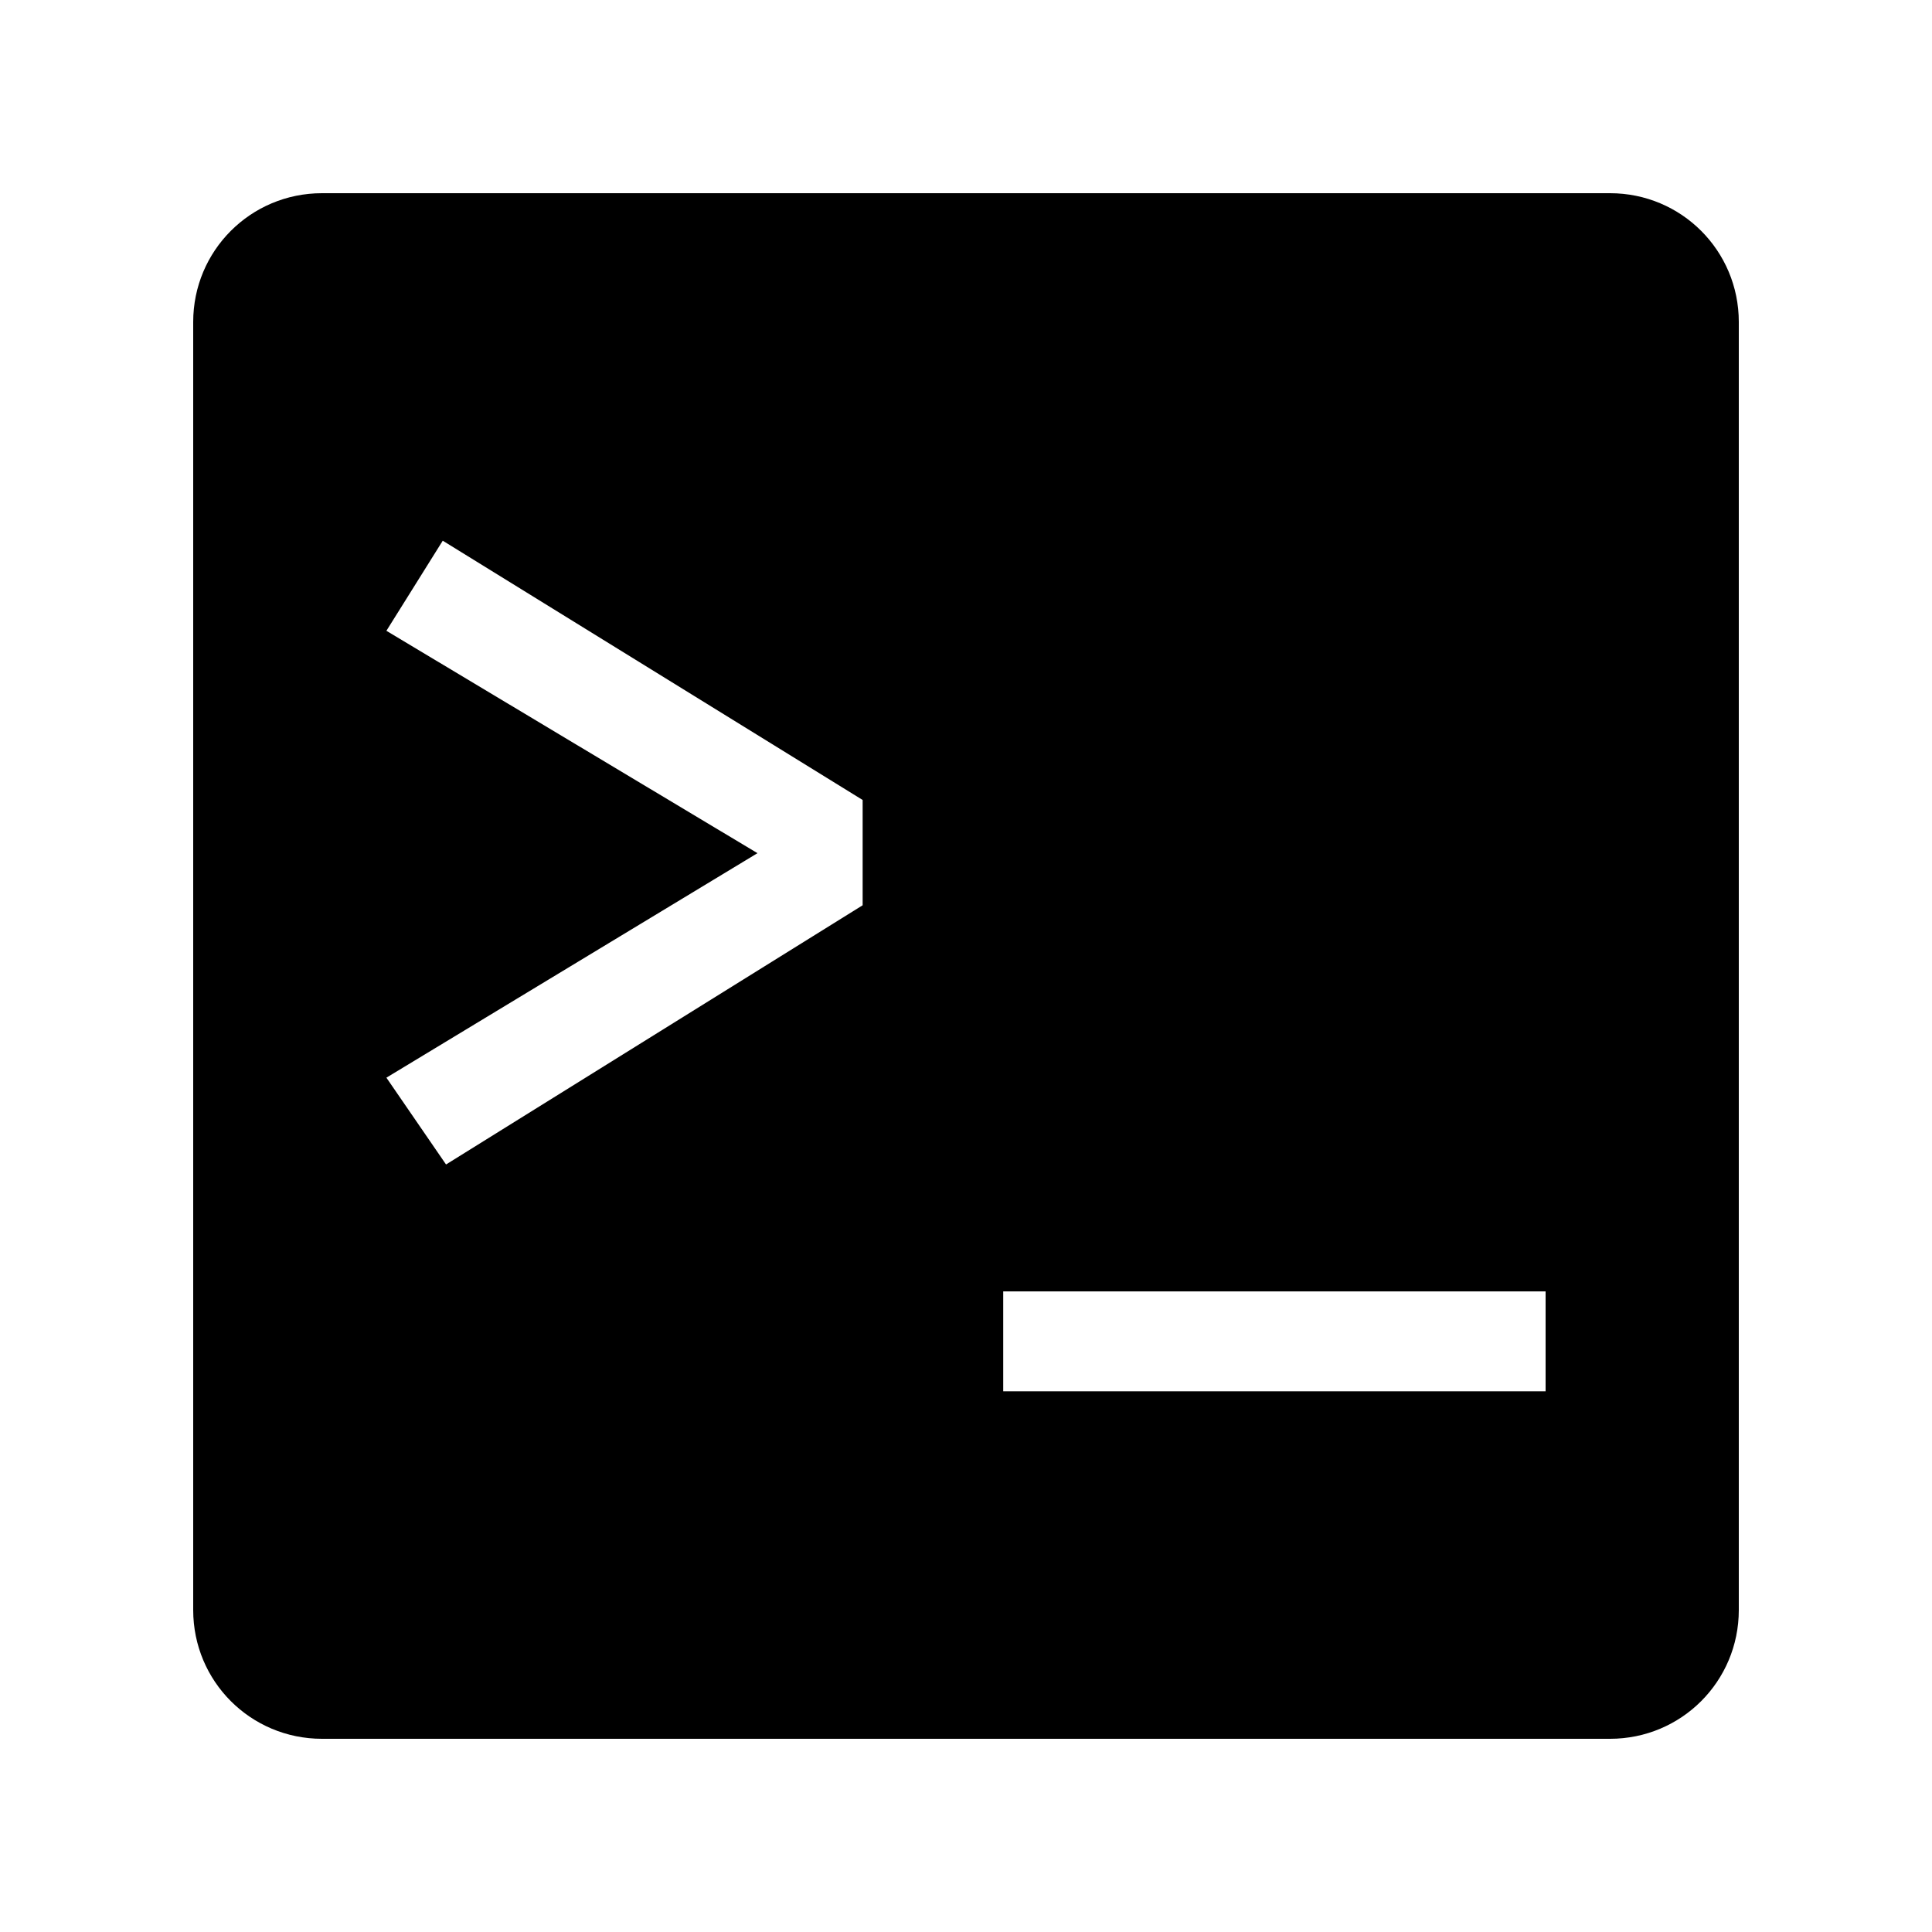
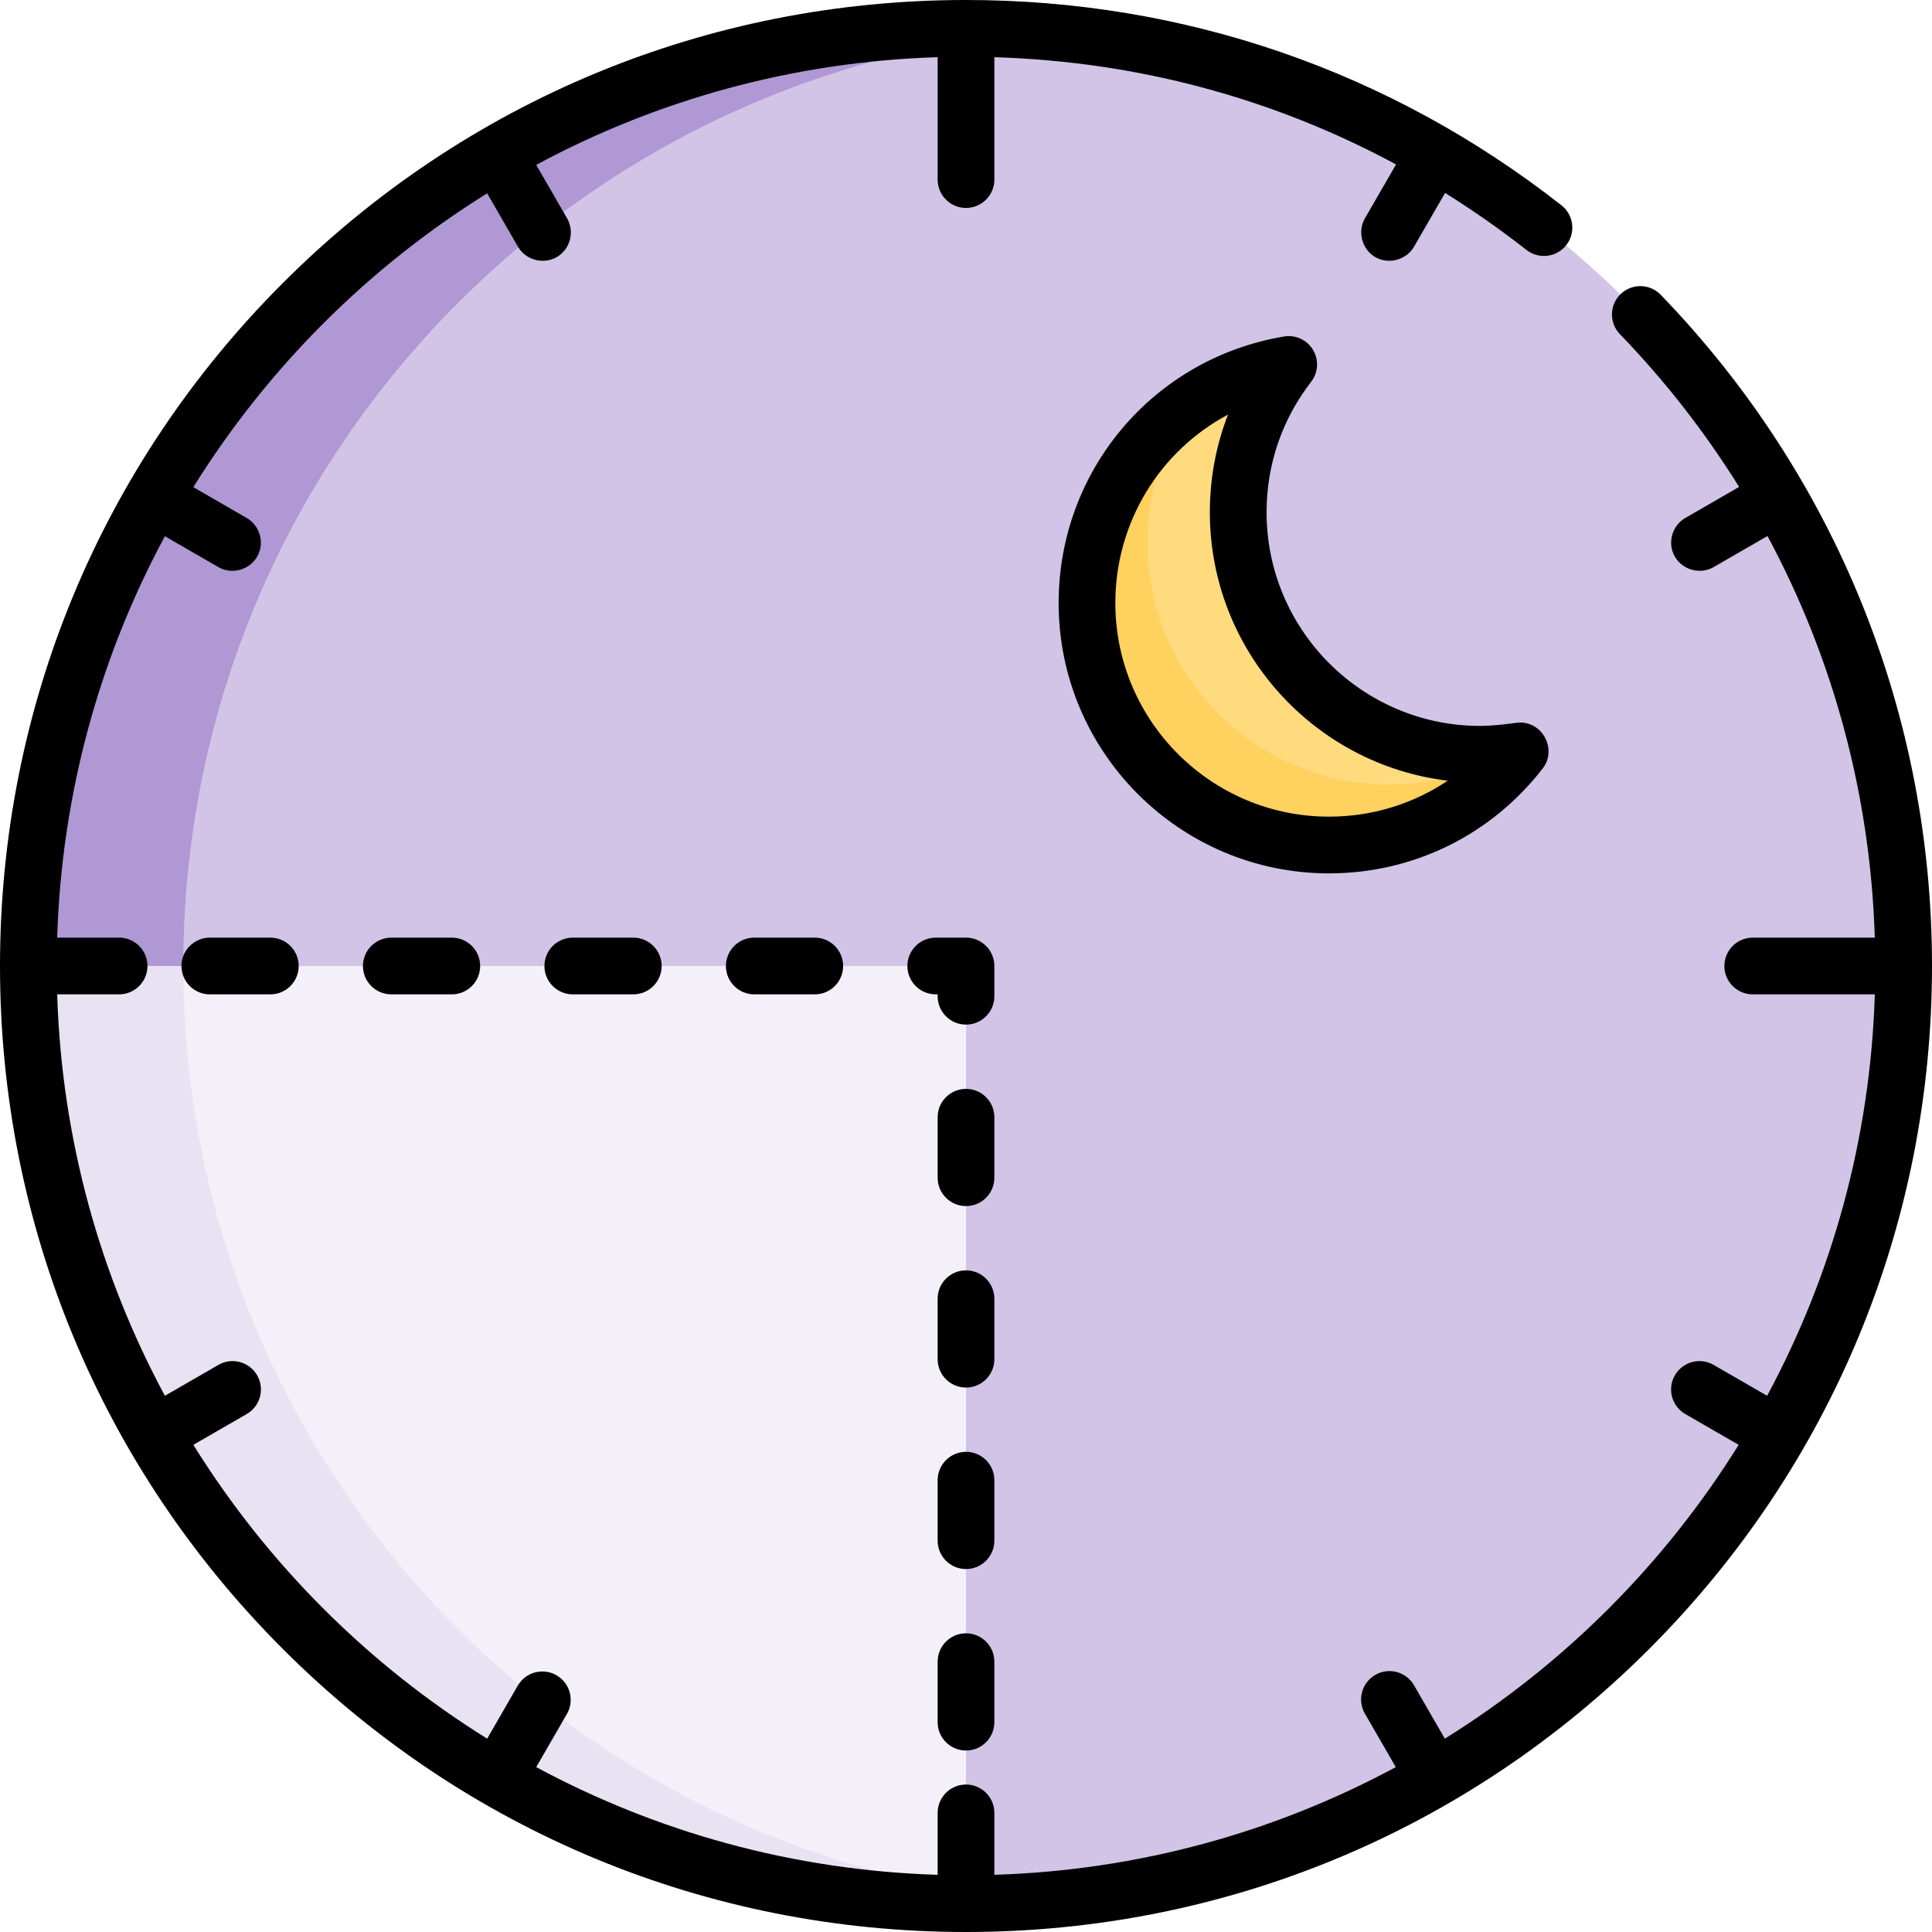
- <svg xmlns="http://www.w3.org/2000/svg" width="30" height="30" viewBox="0 0 30 30" version="1.1" id="svg822">
-   <defs id="defs816">
-     </defs>
-   <g id="layer1" transform="translate(0,-289.0625)">
-     <ellipse cy="301.988" cx="16.607" id="circle863" style="opacity:1;fill:#40cd8b;fill-opacity:1;stroke:none;stroke-width:2;stroke-miterlimit:4;stroke-dasharray:none;stroke-opacity:1" r="6" />
-     <path style="opacity:1;fill:#000000;fill-opacity:1;stroke:none;stroke-width:2;stroke-miterlimit:4;stroke-dasharray:none;stroke-opacity:1" d="M 5 3 C 3.892 3 3 3.892 3 5 L 3 25 C 3 26.108 3.892 27 5 27 L 25 27 C 26.108 27 27 26.108 27 25 L 27 5 C 27 3.892 26.108 3 25 3 L 5 3 z M 6.875 8.396 L 13.395 12.422 L 13.395 14.057 L 6.926 18.082 L 6 16.734 L 11.762 13.248 L 6 9.795 L 6.875 8.396 z M 15.578 20.053 L 24 20.053 L 24 21.604 L 15.578 21.604 L 15.578 20.053 z " transform="translate(0,289.0625)" id="rect901" />
+ <svg xmlns="http://www.w3.org/2000/svg" x="0" y="0" viewBox="0 0 512 512">
+   <g>
+     <path fill="#f4f0f9" d="M504.484 256c0 137.234-111.25 248.484-248.484 248.484S7.516 393.234 7.516 256 118.766 7.516 256 7.516 504.484 118.766 504.484 256zm0 0" opacity="1" data-original="#f4f0f9" />
+     <path fill="#d2c4e7" d="M256 7.516C118.766 7.516 7.516 118.766 7.516 256H256v248.484c137.234 0 248.484-111.25 248.484-248.484S393.234 7.516 256 7.516zm0 0" opacity="1" data-original="#d2c4e7" className="" />
+     <path fill="#e8e2f3" d="M48.594 256c0-130.316 100.324-237.191 227.945-247.633A251.545 251.545 0 0 0 256 7.516C118.766 7.516 7.516 118.766 7.516 256S118.766 504.484 256 504.484c6.918 0 13.766-.296 20.54-.851C148.917 493.19 48.593 386.316 48.593 256zm0 0" opacity="1" data-original="#e8e2f3" />
+     <path fill="#b098d4" d="M276.54 8.367A251.545 251.545 0 0 0 256 7.516C118.766 7.516 7.516 118.766 7.516 256h41.078c0-130.316 100.324-237.191 227.945-247.633zm0 0" opacity="1" data-original="#b098d4" className="" />
+     <path fill="#d2c4e7" d="M297.082 256H256v248.484c13.996 0 27.715-1.175 41.082-3.398zm0 0" opacity="1" data-original="#d2c4e7" className="" />
+     <path fill="#ffdb7e" d="M392.266 199.89c-35.414 0-64.125-28.71-64.125-64.124 0-14.758 4.996-28.344 13.375-39.18-30.332 5.086-53.454 31.45-53.454 63.227 0 35.414 28.711 64.125 64.125 64.125 20.657 0 39.024-9.778 50.75-24.95a64.498 64.498 0 0 1-10.671.903zm0 0" opacity="1" data-original="#ffdb7e" />
+     <path fill="#ffd15e" d="M368.219 207.906c-35.414 0-64.125-28.71-64.125-64.125a63.783 63.783 0 0 1 11.492-36.613c-16.633 11.582-27.524 30.836-27.524 52.644 0 35.415 28.711 64.125 64.125 64.125 20.657 0 39.024-9.777 50.75-24.949a66.57 66.57 0 0 1-2.789.407c-9.402 5.414-20.3 8.511-31.93 8.511zm0 0" opacity="1" data-original="#ffd15e" />
+     <path d="M440.105 78.121a7.508 7.508 0 0 0-10.625-.183 7.511 7.511 0 0 0-.183 10.624 242.391 242.391 0 0 1 31.578 40.477l-14.262 8.234c-3.27 1.887-4.648 6.055-3.129 9.516 1.77 4.047 6.809 5.715 10.645 3.5l14.27-8.238c17.488 32.512 27.289 68.781 28.44 106.433h-32.433a7.516 7.516 0 0 0 0 15.031h32.438c-1.184 38.376-11.375 74.52-28.54 106.383l-14.175-8.187a7.515 7.515 0 0 0-10.266 2.75 7.512 7.512 0 0 0 2.75 10.266l14.149 8.171a242.887 242.887 0 0 1-77.864 77.864l-8.171-14.149a7.512 7.512 0 0 0-10.266-2.75 7.515 7.515 0 0 0-2.75 10.266l8.187 14.176c-31.863 17.16-68.007 27.355-106.382 28.535v-16.403a7.516 7.516 0 0 0-15.032 0v16.407c-38.375-1.184-74.515-11.375-106.379-28.54l8.184-14.175a7.516 7.516 0 0 0-13.016-7.516l-8.168 14.149a242.783 242.783 0 0 1-77.867-77.864l14.153-8.168c3.593-2.078 4.824-6.671 2.75-10.265s-6.672-4.828-10.266-2.75l-14.176 8.183c-17.164-31.863-27.36-68.007-28.543-106.382h16.407c4.148 0 7.515-3.368 7.515-7.516s-3.367-7.516-7.515-7.516H15.156c1.184-38.375 11.375-74.52 28.54-106.379l14.175 8.184c3.836 2.215 8.875.543 10.645-3.5 1.52-3.46.14-7.629-3.13-9.516l-14.148-8.171a242.887 242.887 0 0 1 77.864-77.864l8.171 14.149c2.207 3.828 7.403 4.914 10.965 2.293 3.047-2.239 3.938-6.54 2.051-9.809l-8.184-14.176c31.86-17.16 68.004-27.355 106.38-28.539v32.438c0 4.148 3.367 7.515 7.515 7.515s7.516-3.367 7.516-7.515V15.156c37.726 1.137 73.832 10.824 106.449 28.422l-8.254 14.297c-2.094 3.629-.676 8.531 3.07 10.434 3.489 1.773 7.985.48 9.946-2.918l8.234-14.262a244.647 244.647 0 0 1 21.566 15.105 7.513 7.513 0 0 0 10.551-1.277 7.514 7.514 0 0 0-1.277-10.55C368.39 18.811 313.824 0 256 0 187.621 0 123.332 26.629 74.98 74.98 26.63 123.332 0 187.621 0 256s26.629 132.668 74.98 181.02C123.332 485.37 187.621 512 256 512s132.668-26.629 181.02-74.98C485.37 388.668 512 324.379 512 256c0-66.734-25.531-129.906-71.895-177.879zm0 0" fill="#000000" opacity="1" data-original="#000000" />
+     <path d="M151.797 248.484a7.516 7.516 0 0 0 0 15.032h16.031c4.149 0 7.516-3.368 7.516-7.516s-3.367-7.516-7.516-7.516zM103.703 248.484a7.516 7.516 0 0 0 0 15.032h16.031c4.149 0 7.516-3.368 7.516-7.516s-3.367-7.516-7.516-7.516zM263.516 392.266c0-4.149-3.368-7.516-7.516-7.516s-7.516 3.367-7.516 7.516v16.03a7.516 7.516 0 0 0 15.032 0zM55.61 248.484a7.516 7.516 0 0 0 0 15.032h16.03c4.15 0 7.516-3.368 7.516-7.516s-3.367-7.516-7.515-7.516zM256 432.844a7.519 7.519 0 0 0-7.516 7.515v16.032a7.516 7.516 0 0 0 15.032 0v-16.032a7.519 7.519 0 0 0-7.516-7.515zM263.516 256a7.519 7.519 0 0 0-7.516-7.516h-8.016c-4.148 0-7.515 3.368-7.515 7.516s3.367 7.516 7.515 7.516h.5v.5c0 4.148 3.368 7.515 7.516 7.515s7.516-3.367 7.516-7.515zM199.89 248.484c-4.148 0-7.515 3.368-7.515 7.516s3.367 7.516 7.516 7.516h16.03c4.15 0 7.517-3.368 7.517-7.516s-3.368-7.516-7.516-7.516zM263.516 344.172c0-4.149-3.368-7.516-7.516-7.516s-7.516 3.367-7.516 7.516v16.031a7.516 7.516 0 0 0 15.032 0zM263.516 296.078c0-4.148-3.368-7.515-7.516-7.515s-7.516 3.367-7.516 7.515v16.031c0 4.149 3.368 7.516 7.516 7.516s7.516-3.367 7.516-7.516zM347.965 92.727a7.515 7.515 0 0 0-7.688-3.551c-34.609 5.8-59.73 35.508-59.73 70.636 0 39.5 32.14 71.641 71.64 71.641 22.34 0 43.004-10.156 56.696-27.867 2.52-3.258 1.742-7.98-1.426-10.516a7.341 7.341 0 0 0-5.508-1.53c-3.238.41-6.41.835-9.683.835-31.215 0-56.61-25.395-56.61-56.61 0-12.632 4.082-24.59 11.805-34.581a7.508 7.508 0 0 0 .504-8.457zm35.7 114.164c-9.185 6.168-20.056 9.53-31.477 9.53-31.215 0-56.61-25.394-56.61-56.608 0-21.458 11.852-40.348 29.86-49.942-3.176 8.168-4.813 16.895-4.813 25.895 0 36.593 27.574 66.863 63.04 71.125zm0 0" fill="#000000" opacity="1" data-original="#000000" />
  </g>
</svg>
